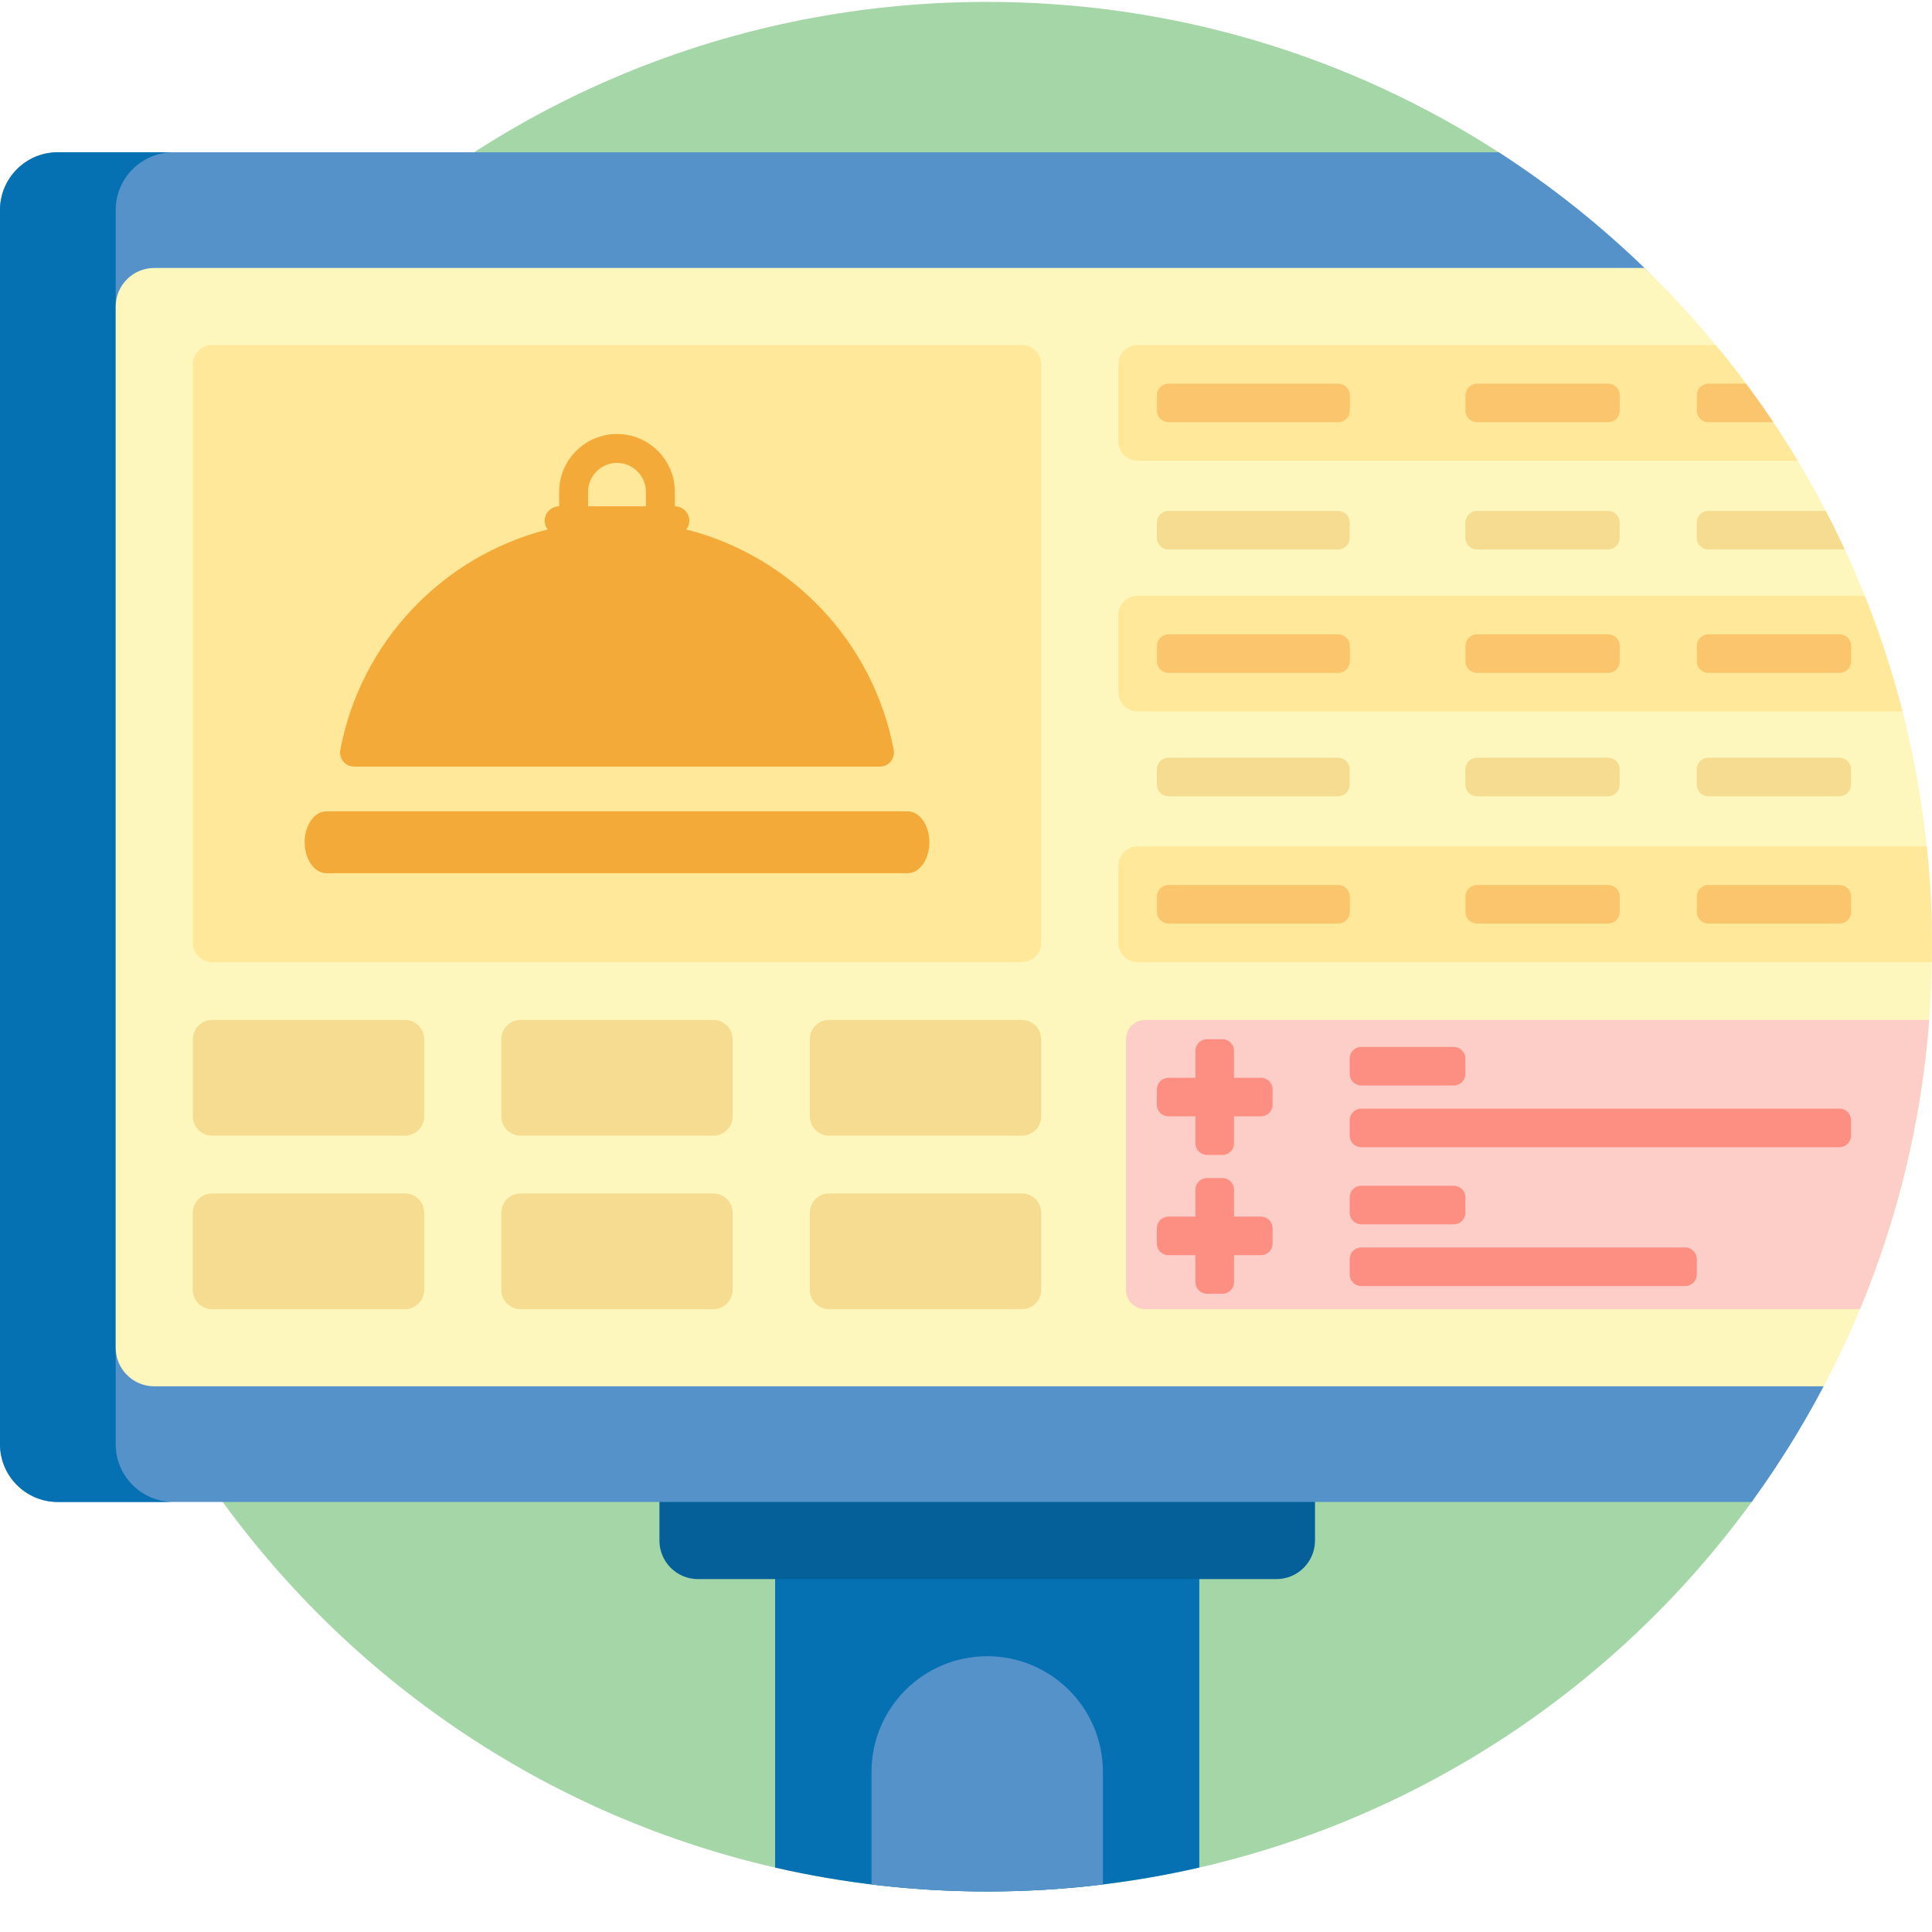
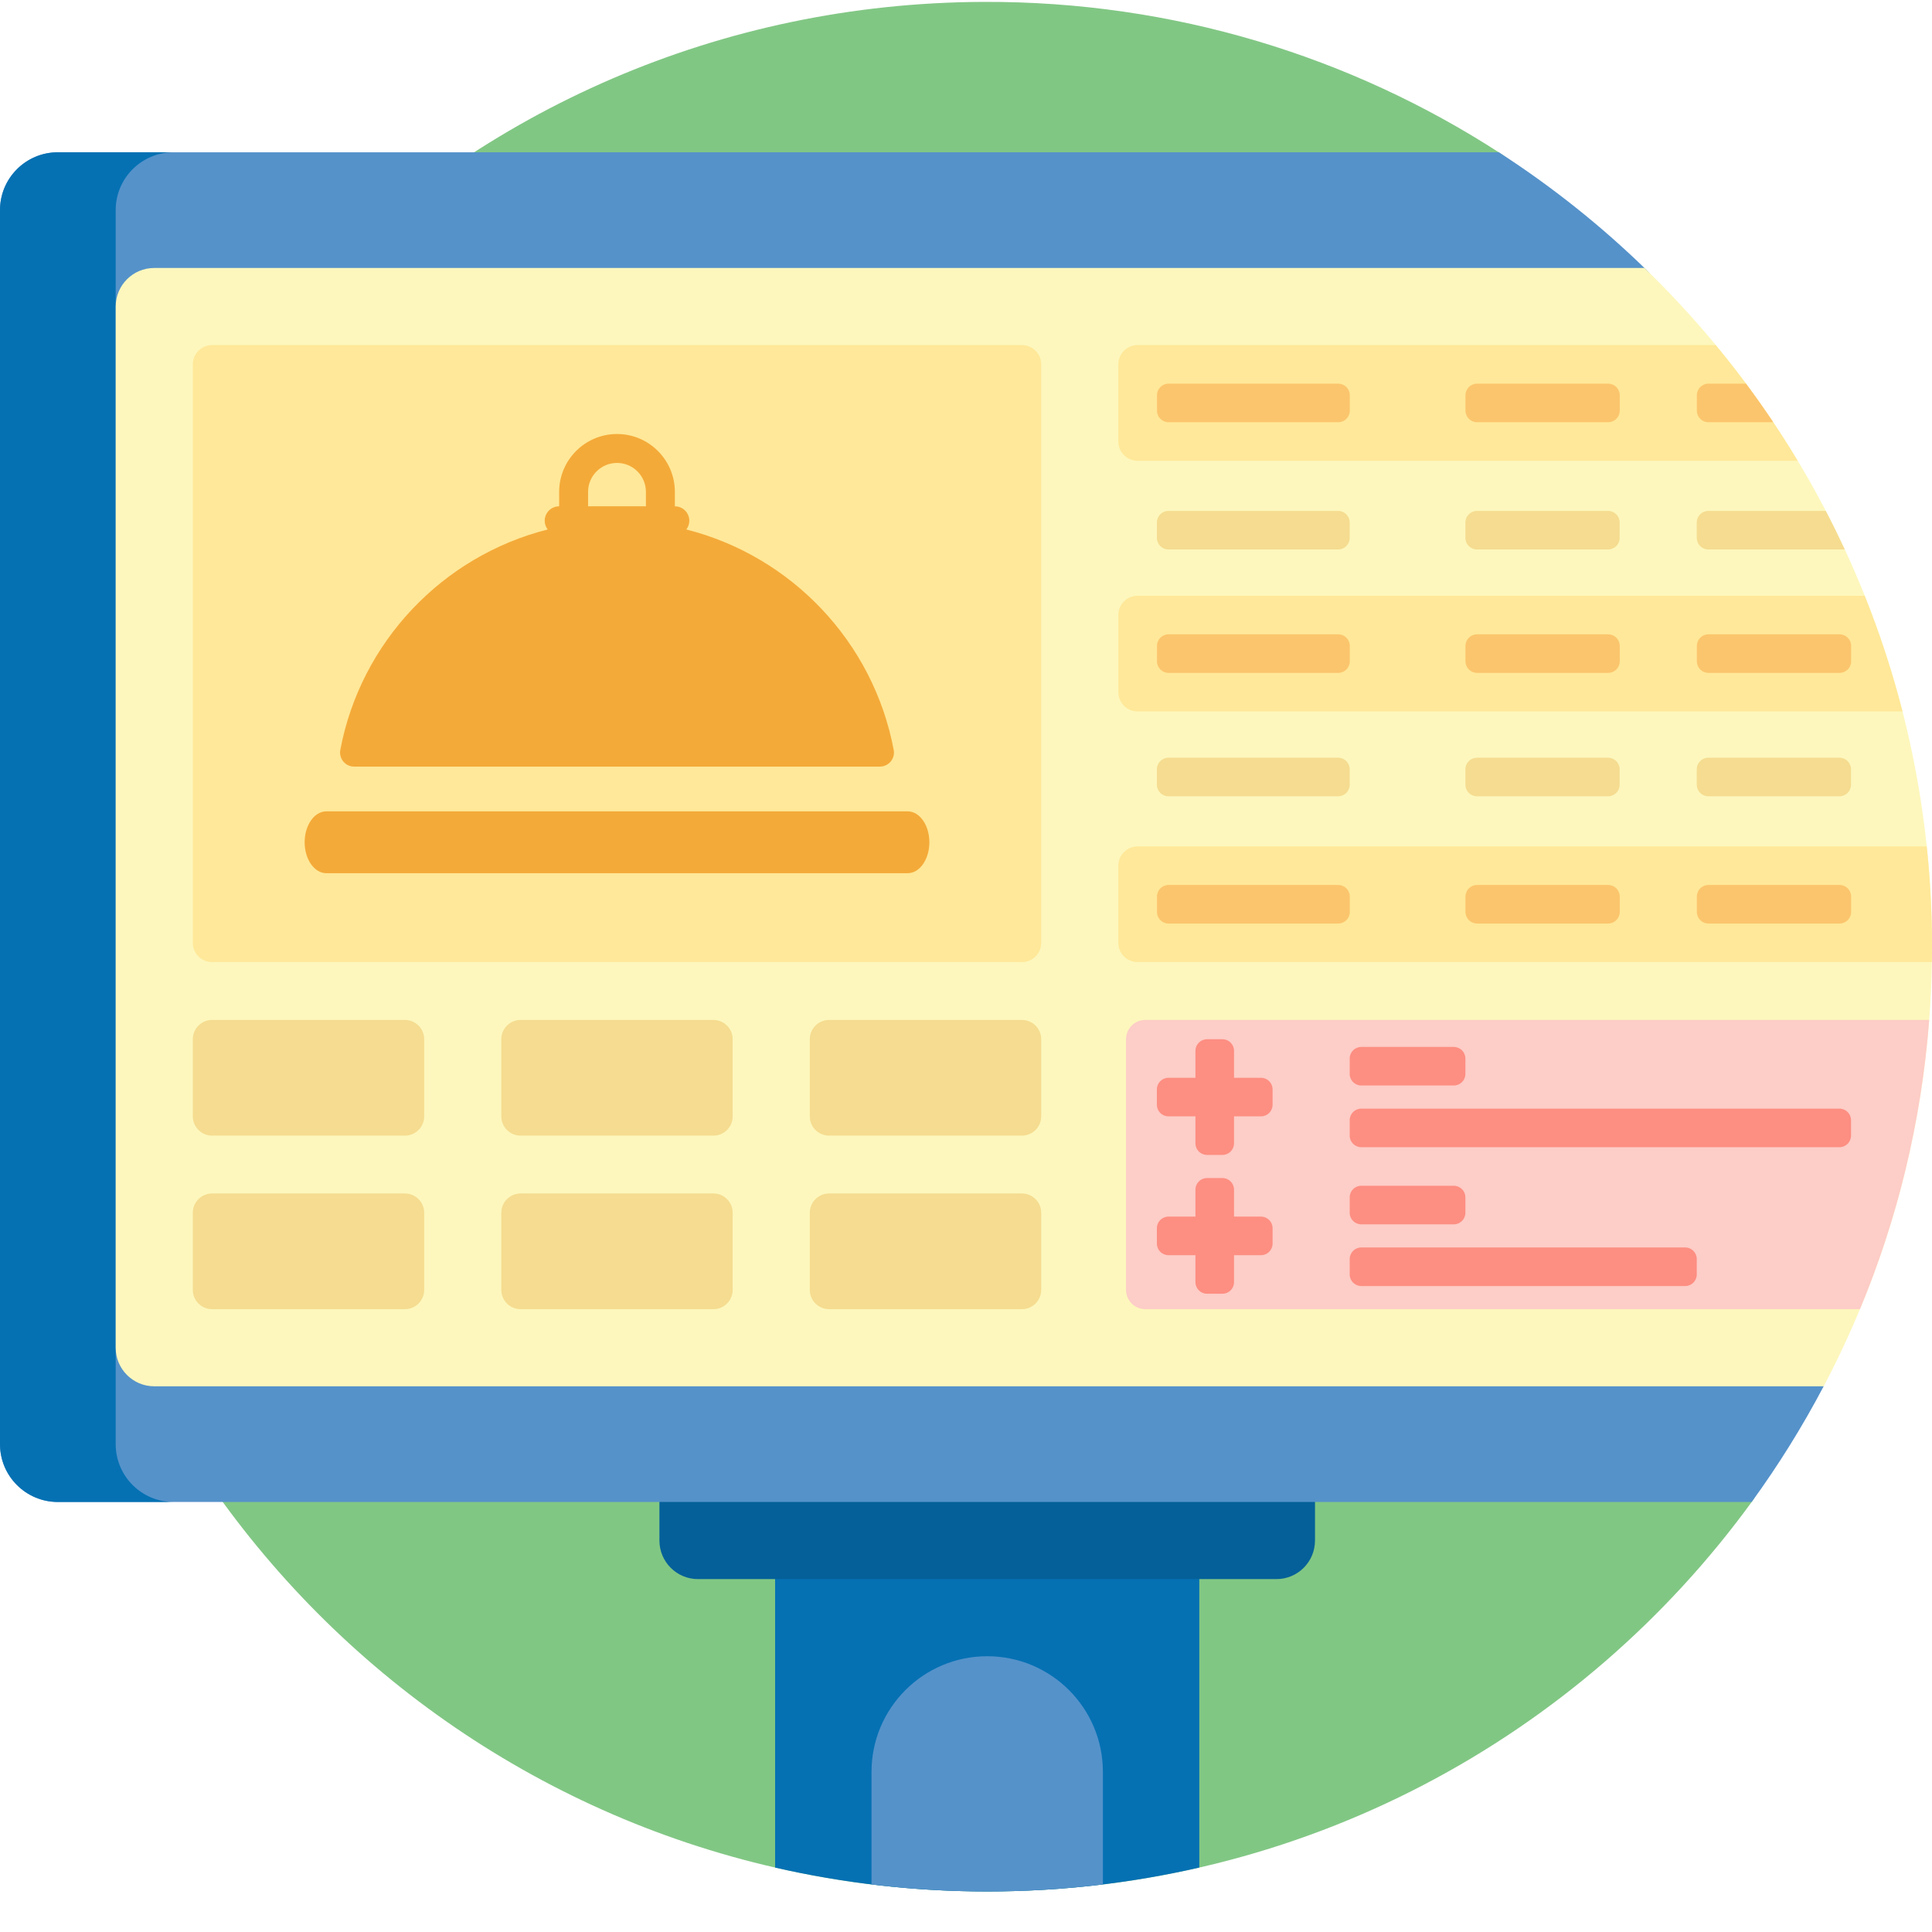
<svg xmlns="http://www.w3.org/2000/svg" viewBox="0 0 512 512">
-   <path d="m456.699 382.711c7.738 0 12.238 8.812 7.695 15.078-45.5 62.707-119.371 103.469-202.773 103.469-136.715 0-247.84-109.574-250.336-245.691-2.574-140.172 109.199-254.547 249.391-255.066 50.398-.184 97.34 14.531 136.695 39.98 7.109 4.598 11.438 12.449 11.438 20.914v273.43c0 26.445 21.441 47.887 47.891 47.887zm0 0" fill="#A5D6A7" />
+   <path d="m456.699 382.711c7.738 0 12.238 8.812 7.695 15.078-45.5 62.707-119.371 103.469-202.773 103.469-136.715 0-247.84-109.574-250.336-245.691-2.574-140.172 109.199-254.547 249.391-255.066 50.398-.184 97.34 14.531 136.695 39.98 7.109 4.598 11.438 12.449 11.438 20.914v273.43c0 26.445 21.441 47.887 47.891 47.887zm0 0" fill="#81c784" />
  <path d="m205.414 377.602h112.414v117.316c-18.066 4.145-36.883 6.34-56.207 6.34-19.328 0-38.141-2.191-56.207-6.332zm0 0" fill="#0571b3" />
  <path d="m338.266 418.48h-153.293c-5.645 0-10.219-4.574-10.219-10.219v-20.441c0-5.645 4.574-10.219 10.219-10.219h153.293c5.645 0 10.223 4.574 10.223 10.219v20.441c0 5.645-4.578 10.219-10.223 10.219zm0 0" fill="#056099" />
  <path d="m483.289 367.383c-5.633 10.695-12.012 20.945-19.078 30.656h-448.883c-8.465 0-15.328-6.863-15.328-15.328v-327.027c0-8.465 6.863-15.328 15.328-15.328h381.883c14.145 9.129 27.309 19.641 39.301 31.352 16.711 16.32 46.777 295.676 46.777 295.676zm-221.668 71.535c-16.934 0-30.66 13.727-30.66 30.66v29.82c10.051 1.23 20.281 1.859 30.66 1.859s20.609-.633 30.66-1.859v-29.82c0-16.934-13.727-30.66-30.66-30.66zm0 0" fill="#5592ca" />
  <path d="m45.988 398.039h-30.66c-8.465 0-15.328-6.863-15.328-15.328v-327.027c0-8.465 6.863-15.328 15.328-15.328h30.66c-8.465 0-15.328 6.863-15.328 15.328v327.027c0 8.465 6.863 15.328 15.328 15.328zm0 0" fill="#0571b3" />
  <path d="m512 250.879c0 42.066-10.367 81.703-28.699 116.504h-442.422c-5.645 0-10.219-4.578-10.219-10.219v-275.93c0-5.645 4.574-10.219 10.219-10.219h394.922c47.055 45.52 76.199 109.273 76.199 179.863zm0 0" fill="#fdf7bd" />
  <path d="m112.414 275.406v20.438c0 2.824-2.285 5.109-5.109 5.109h-51.098c-2.82 0-5.109-2.285-5.109-5.109v-20.438c0-2.82 2.289-5.109 5.109-5.109h51.098c2.824 0 5.109 2.289 5.109 5.109zm76.648-5.109h-51.098c-2.824 0-5.109 2.289-5.109 5.109v20.438c0 2.824 2.285 5.109 5.109 5.109h51.098c2.82 0 5.109-2.285 5.109-5.109v-20.438c0-2.82-2.289-5.109-5.109-5.109zm81.758 0h-51.102c-2.82 0-5.109 2.289-5.109 5.109v20.438c0 2.824 2.289 5.109 5.109 5.109h51.102c2.82 0 5.109-2.285 5.109-5.109v-20.438c0-2.82-2.289-5.109-5.109-5.109zm-163.516 45.988h-51.098c-2.82 0-5.109 2.289-5.109 5.109v20.438c0 2.824 2.289 5.109 5.109 5.109h51.098c2.824 0 5.109-2.285 5.109-5.109v-20.438c0-2.82-2.285-5.109-5.109-5.109zm81.758 0h-51.098c-2.824 0-5.109 2.289-5.109 5.109v20.438c0 2.824 2.285 5.109 5.109 5.109h51.098c2.82 0 5.109-2.285 5.109-5.109v-20.438c0-2.82-2.289-5.109-5.109-5.109zm81.758 0h-51.102c-2.82 0-5.109 2.289-5.109 5.109v20.438c0 2.824 2.289 5.109 5.109 5.109h51.102c2.82 0 5.109-2.285 5.109-5.109v-20.438c0-2.82-2.289-5.109-5.109-5.109zm155.336-180.887h-34.746c-1.695 0-3.066 1.371-3.066 3.066v4.086c0 1.695 1.371 3.066 3.066 3.066h34.746c1.691 0 3.066-1.371 3.066-3.066v-4.086c0-1.695-1.375-3.066-3.066-3.066zm61.316 65.406h-34.746c-1.695 0-3.066 1.371-3.066 3.062v4.09c0 1.691 1.371 3.066 3.066 3.066h34.746c1.695 0 3.066-1.375 3.066-3.066v-4.09c0-1.691-1.371-3.062-3.066-3.062zm-34.746-55.188h34.746c.445 0 .867 0 1.395-.023-1.562-3.355-3.312-6.922-5.02-10.195h-31.121c-1.695 0-3.066 1.371-3.066 3.066v4.086c0 1.695 1.371 3.066 3.066 3.066zm-98.109 55.188h-44.965c-1.691 0-3.066 1.371-3.066 3.062v4.09c0 1.691 1.375 3.066 3.066 3.066h44.965c1.695 0 3.066-1.375 3.066-3.066v-4.09c0-1.691-1.371-3.062-3.066-3.062zm0-65.406h-44.965c-1.691 0-3.066 1.371-3.066 3.066v4.086c0 1.695 1.375 3.066 3.066 3.066h44.965c1.695 0 3.066-1.371 3.066-3.066v-4.086c0-1.695-1.371-3.066-3.066-3.066zm71.539 65.406h-34.746c-1.695 0-3.066 1.371-3.066 3.062v4.09c0 1.691 1.371 3.066 3.066 3.066h34.746c1.691 0 3.066-1.375 3.066-3.066v-4.09c0-1.691-1.375-3.062-3.066-3.062zm0 0" fill="#f5dc90" />
  <path d="m270.82 254.965h-214.613c-2.82 0-5.109-2.285-5.109-5.109v-153.293c0-2.82 2.289-5.109 5.109-5.109h214.613c2.82 0 5.109 2.289 5.109 5.109v153.293c0 2.824-2.289 5.109-5.109 5.109zm25.551-71.535v-20.438c0-2.824 2.289-5.109 5.109-5.109h192.68c3.973 9.922 7.328 20.152 10.02 30.656h-202.699c-2.82 0-5.109-2.289-5.109-5.109zm214.234 40.879h-209.129c-2.82 0-5.109 2.289-5.109 5.109v20.438c0 2.824 2.289 5.109 5.109 5.109h210.492c.02-1.359.031-2.719.031-4.086 0-8.977-.473-17.84-1.395-26.57zm-209.129-102.195h174.93c-6.473-10.773-13.75-21.02-21.715-30.66h-153.215c-2.82 0-5.109 2.289-5.109 5.109v20.441c0 2.82 2.289 5.109 5.109 5.109zm0 0" fill="#ffe899" />
  <path d="m357.711 171.168v4.086c0 1.695-1.375 3.066-3.066 3.066h-44.965c-1.695 0-3.066-1.371-3.066-3.066v-4.086c0-1.695 1.371-3.066 3.066-3.066h44.965c1.691 0 3.066 1.371 3.066 3.066zm-3.066-69.496h-44.965c-1.695 0-3.066 1.375-3.066 3.066v4.09c0 1.691 1.371 3.066 3.066 3.066h44.965c1.691 0 3.066-1.375 3.066-3.066v-4.09c0-1.691-1.375-3.066-3.066-3.066zm98.109 10.223h17.172c-2.32-3.469-4.734-6.879-7.219-10.223h-9.953c-1.695 0-3.066 1.375-3.066 3.066v4.09c0 1.691 1.371 3.066 3.066 3.066zm-98.109 122.633h-44.965c-1.695 0-3.066 1.371-3.066 3.066v4.086c0 1.695 1.371 3.066 3.066 3.066h44.965c1.691 0 3.066-1.371 3.066-3.066v-4.086c0-1.695-1.375-3.066-3.066-3.066zm71.535-132.855h-34.746c-1.691 0-3.066 1.375-3.066 3.066v4.09c0 1.691 1.375 3.066 3.066 3.066h34.746c1.695 0 3.066-1.375 3.066-3.066v-4.09c0-1.691-1.371-3.066-3.066-3.066zm0 132.855h-34.746c-1.691 0-3.066 1.371-3.066 3.066v4.086c0 1.695 1.375 3.066 3.066 3.066h34.746c1.695 0 3.066-1.371 3.066-3.066v-4.086c0-1.695-1.371-3.066-3.066-3.066zm61.32 0h-34.746c-1.695 0-3.066 1.371-3.066 3.066v4.086c0 1.695 1.371 3.066 3.066 3.066h34.746c1.691 0 3.066-1.371 3.066-3.066v-4.086c0-1.695-1.375-3.066-3.066-3.066zm0-66.426h-34.746c-1.695 0-3.066 1.371-3.066 3.066v4.086c0 1.695 1.371 3.066 3.066 3.066h34.746c1.691 0 3.066-1.371 3.066-3.066v-4.086c0-1.695-1.375-3.066-3.066-3.066zm-61.32 0h-34.746c-1.691 0-3.066 1.371-3.066 3.066v4.086c0 1.695 1.375 3.066 3.066 3.066h34.746c1.695 0 3.066-1.371 3.066-3.066v-4.086c0-1.695-1.371-3.066-3.066-3.066zm0 0" fill="#fbc56d" />
  <path d="m246.293 223.211c0 4.527-2.574 8.195-5.75 8.195h-154.059c-3.176 0-5.75-3.668-5.75-8.195 0-4.527 2.574-8.195 5.75-8.195h154.059c3.176 0 5.75 3.668 5.75 8.195zm-156.105-24.496c5.391-28.547 27.043-51.332 54.953-58.398-.488-.645-.789-1.438-.789-2.309 0-2.117 1.715-3.832 3.832-3.832v-3.832c0-8.453 6.875-15.328 15.328-15.328s15.332 6.875 15.332 15.328v3.832c2.113 0 3.832 1.715 3.832 3.832 0 .871-.301 1.664-.793 2.309 27.914 7.07 49.566 29.852 54.957 58.398.438 2.305-1.32 4.441-3.664 4.441h-139.324c-2.348 0-4.102-2.137-3.664-4.441zm65.66-64.539h15.328v-3.832c0-4.227-3.438-7.664-7.664-7.664-4.227 0-7.664 3.438-7.664 7.664zm0 0" fill="#f4aa39" />
  <path d="m492.91 346.941h-189.391c-2.82 0-5.109-2.285-5.109-5.109v-66.426c0-2.82 2.289-5.109 5.109-5.109h207.738c-2.07 26.973-8.406 52.742-18.348 76.645zm0 0" fill="#fdcdc7" />
  <path d="m490.539 296.867v4.086c0 1.695-1.371 3.066-3.066 3.066h-126.723c-1.691 0-3.066-1.371-3.066-3.066v-4.086c0-1.695 1.375-3.066 3.066-3.066h126.723c1.695 0 3.066 1.371 3.066 3.066zm-156.359 25.547h-7.152v-7.152c0-1.691-1.375-3.066-3.066-3.066h-4.09c-1.691 0-3.066 1.375-3.066 3.066v7.152h-7.152c-1.691 0-3.066 1.375-3.066 3.066v4.09c0 1.691 1.375 3.066 3.066 3.066h7.152v7.152c0 1.695 1.375 3.066 3.066 3.066h4.09c1.691 0 3.066-1.371 3.066-3.066v-7.152h7.152c1.691 0 3.066-1.375 3.066-3.066v-4.09c0-1.691-1.375-3.066-3.066-3.066zm26.57-34.746h24.527c1.695 0 3.066-1.371 3.066-3.066v-4.086c0-1.691-1.371-3.066-3.066-3.066h-24.527c-1.691 0-3.066 1.375-3.066 3.066v4.086c0 1.695 1.375 3.066 3.066 3.066zm0 36.793h24.527c1.695 0 3.066-1.375 3.066-3.066v-4.09c0-1.691-1.371-3.066-3.066-3.066h-24.527c-1.691 0-3.066 1.375-3.066 3.066v4.09c0 1.691 1.375 3.066 3.066 3.066zm85.844 6.129h-85.844c-1.691 0-3.066 1.375-3.066 3.066v4.09c0 1.691 1.375 3.066 3.066 3.066h85.844c1.695 0 3.066-1.375 3.066-3.066v-4.09c0-1.691-1.371-3.066-3.066-3.066zm-112.414-44.965h-7.152v-7.152c0-1.695-1.375-3.066-3.066-3.066h-4.09c-1.691 0-3.066 1.371-3.066 3.066v7.152h-7.152c-1.691 0-3.066 1.371-3.066 3.066v4.086c0 1.695 1.375 3.066 3.066 3.066h7.152v7.156c0 1.691 1.375 3.066 3.066 3.066h4.09c1.691 0 3.066-1.375 3.066-3.066v-7.156h7.152c1.691 0 3.066-1.371 3.066-3.066v-4.086c0-1.695-1.375-3.066-3.066-3.066zm0 0" fill="#fd8e82" />
</svg>
